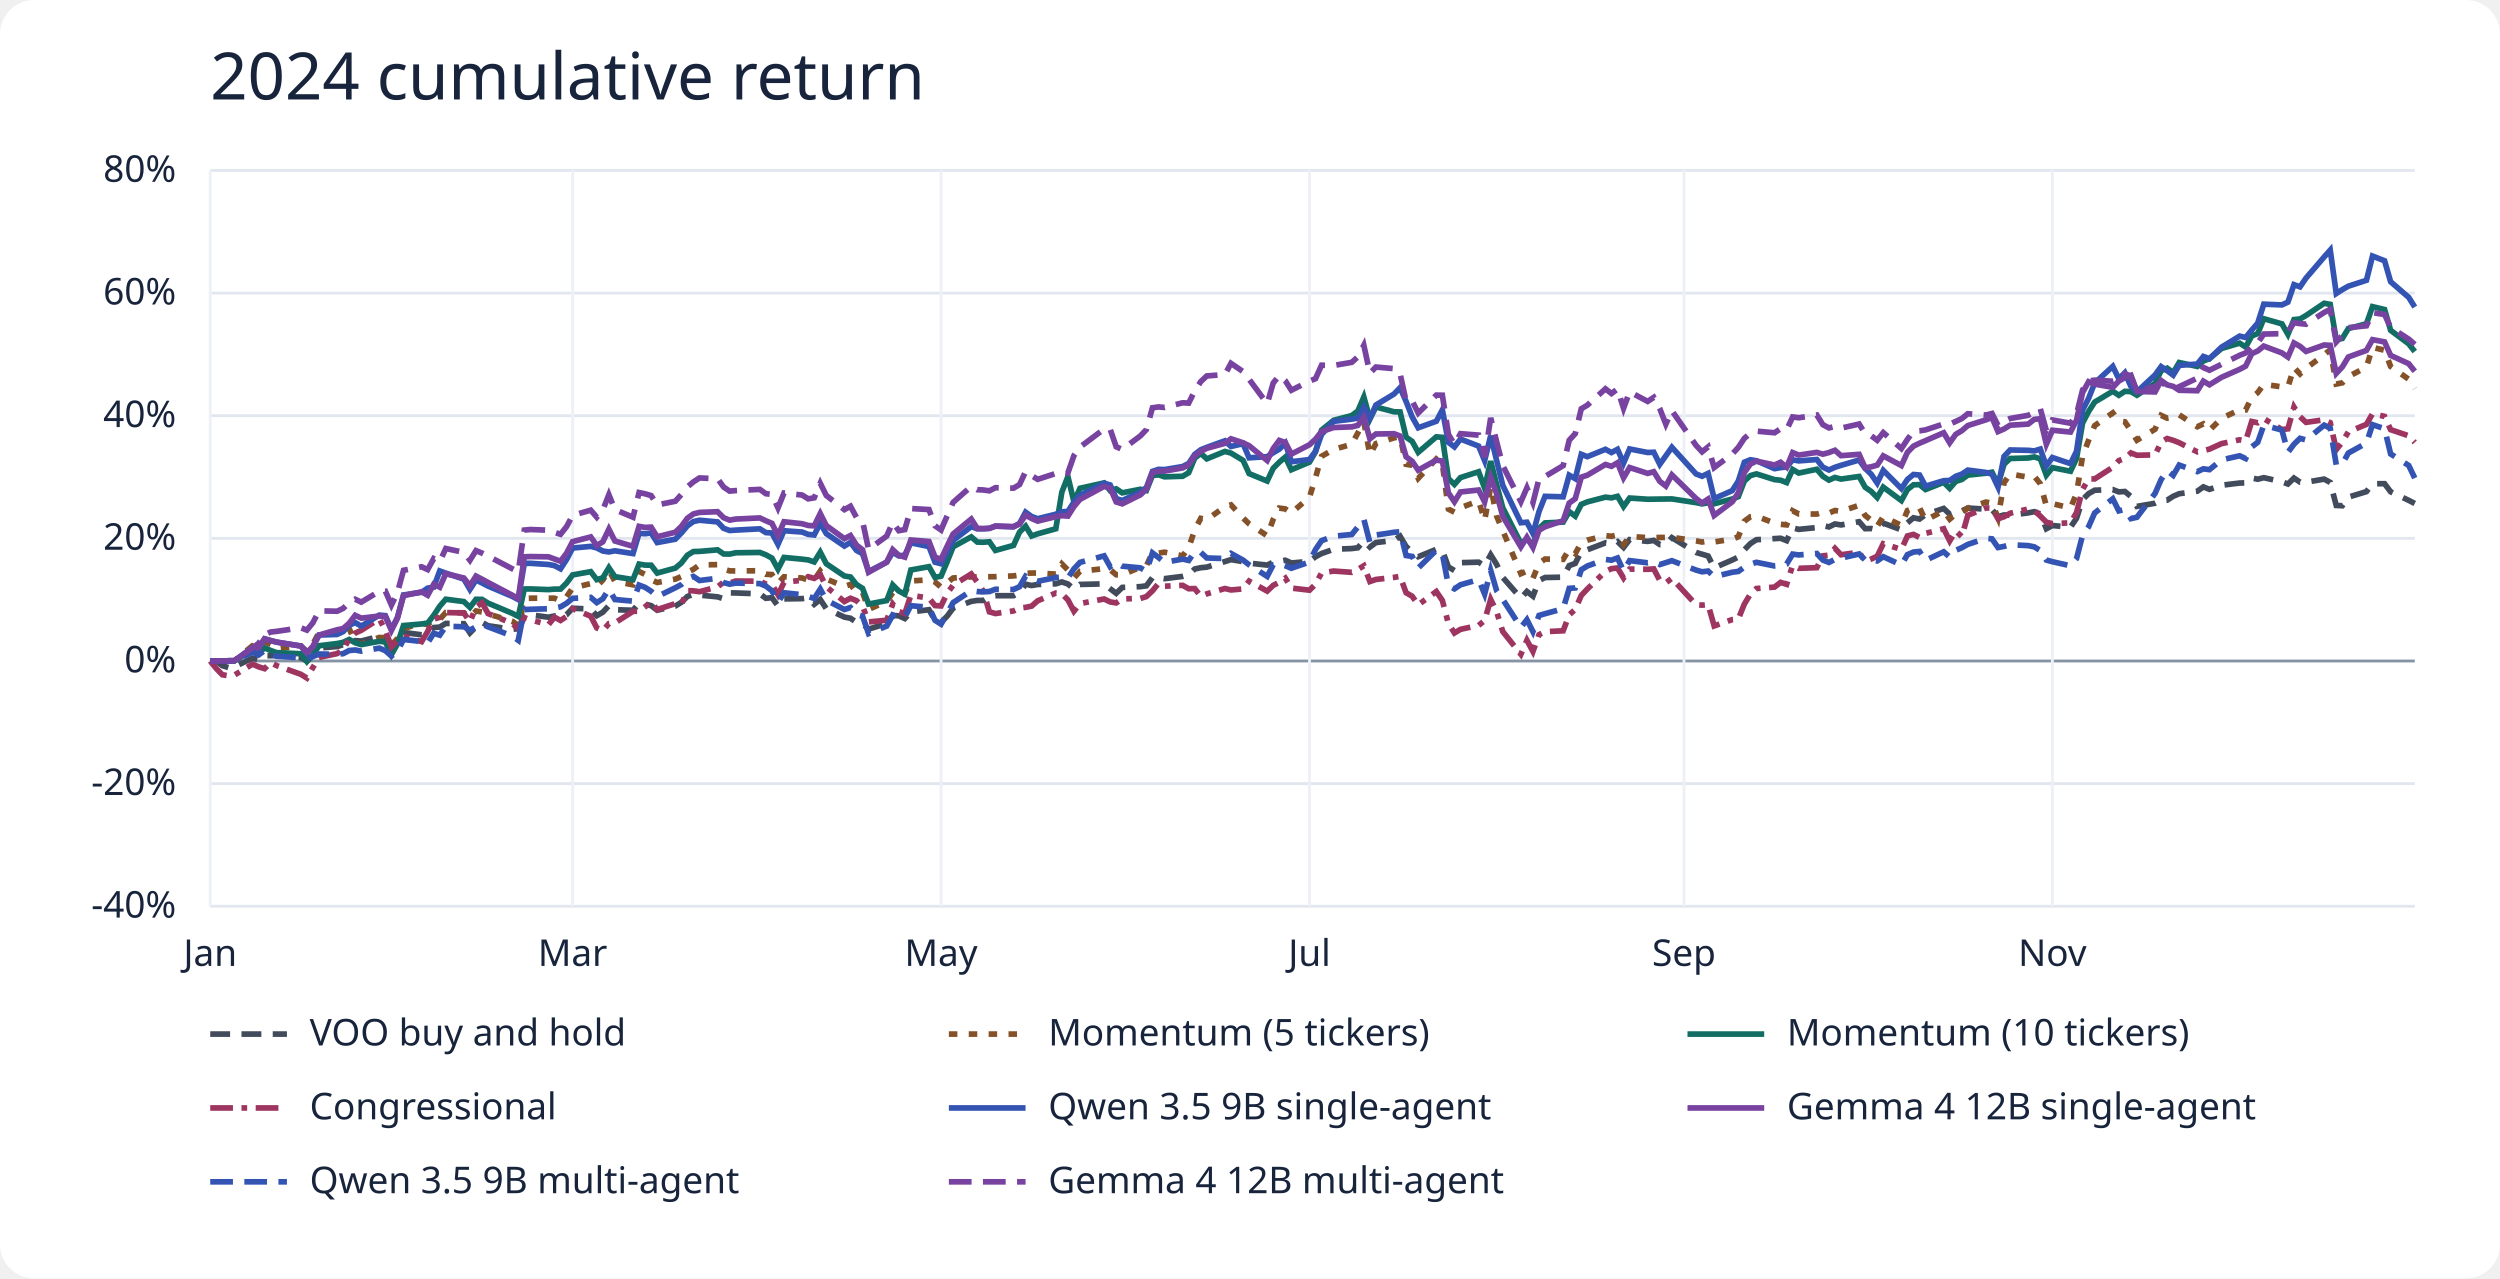
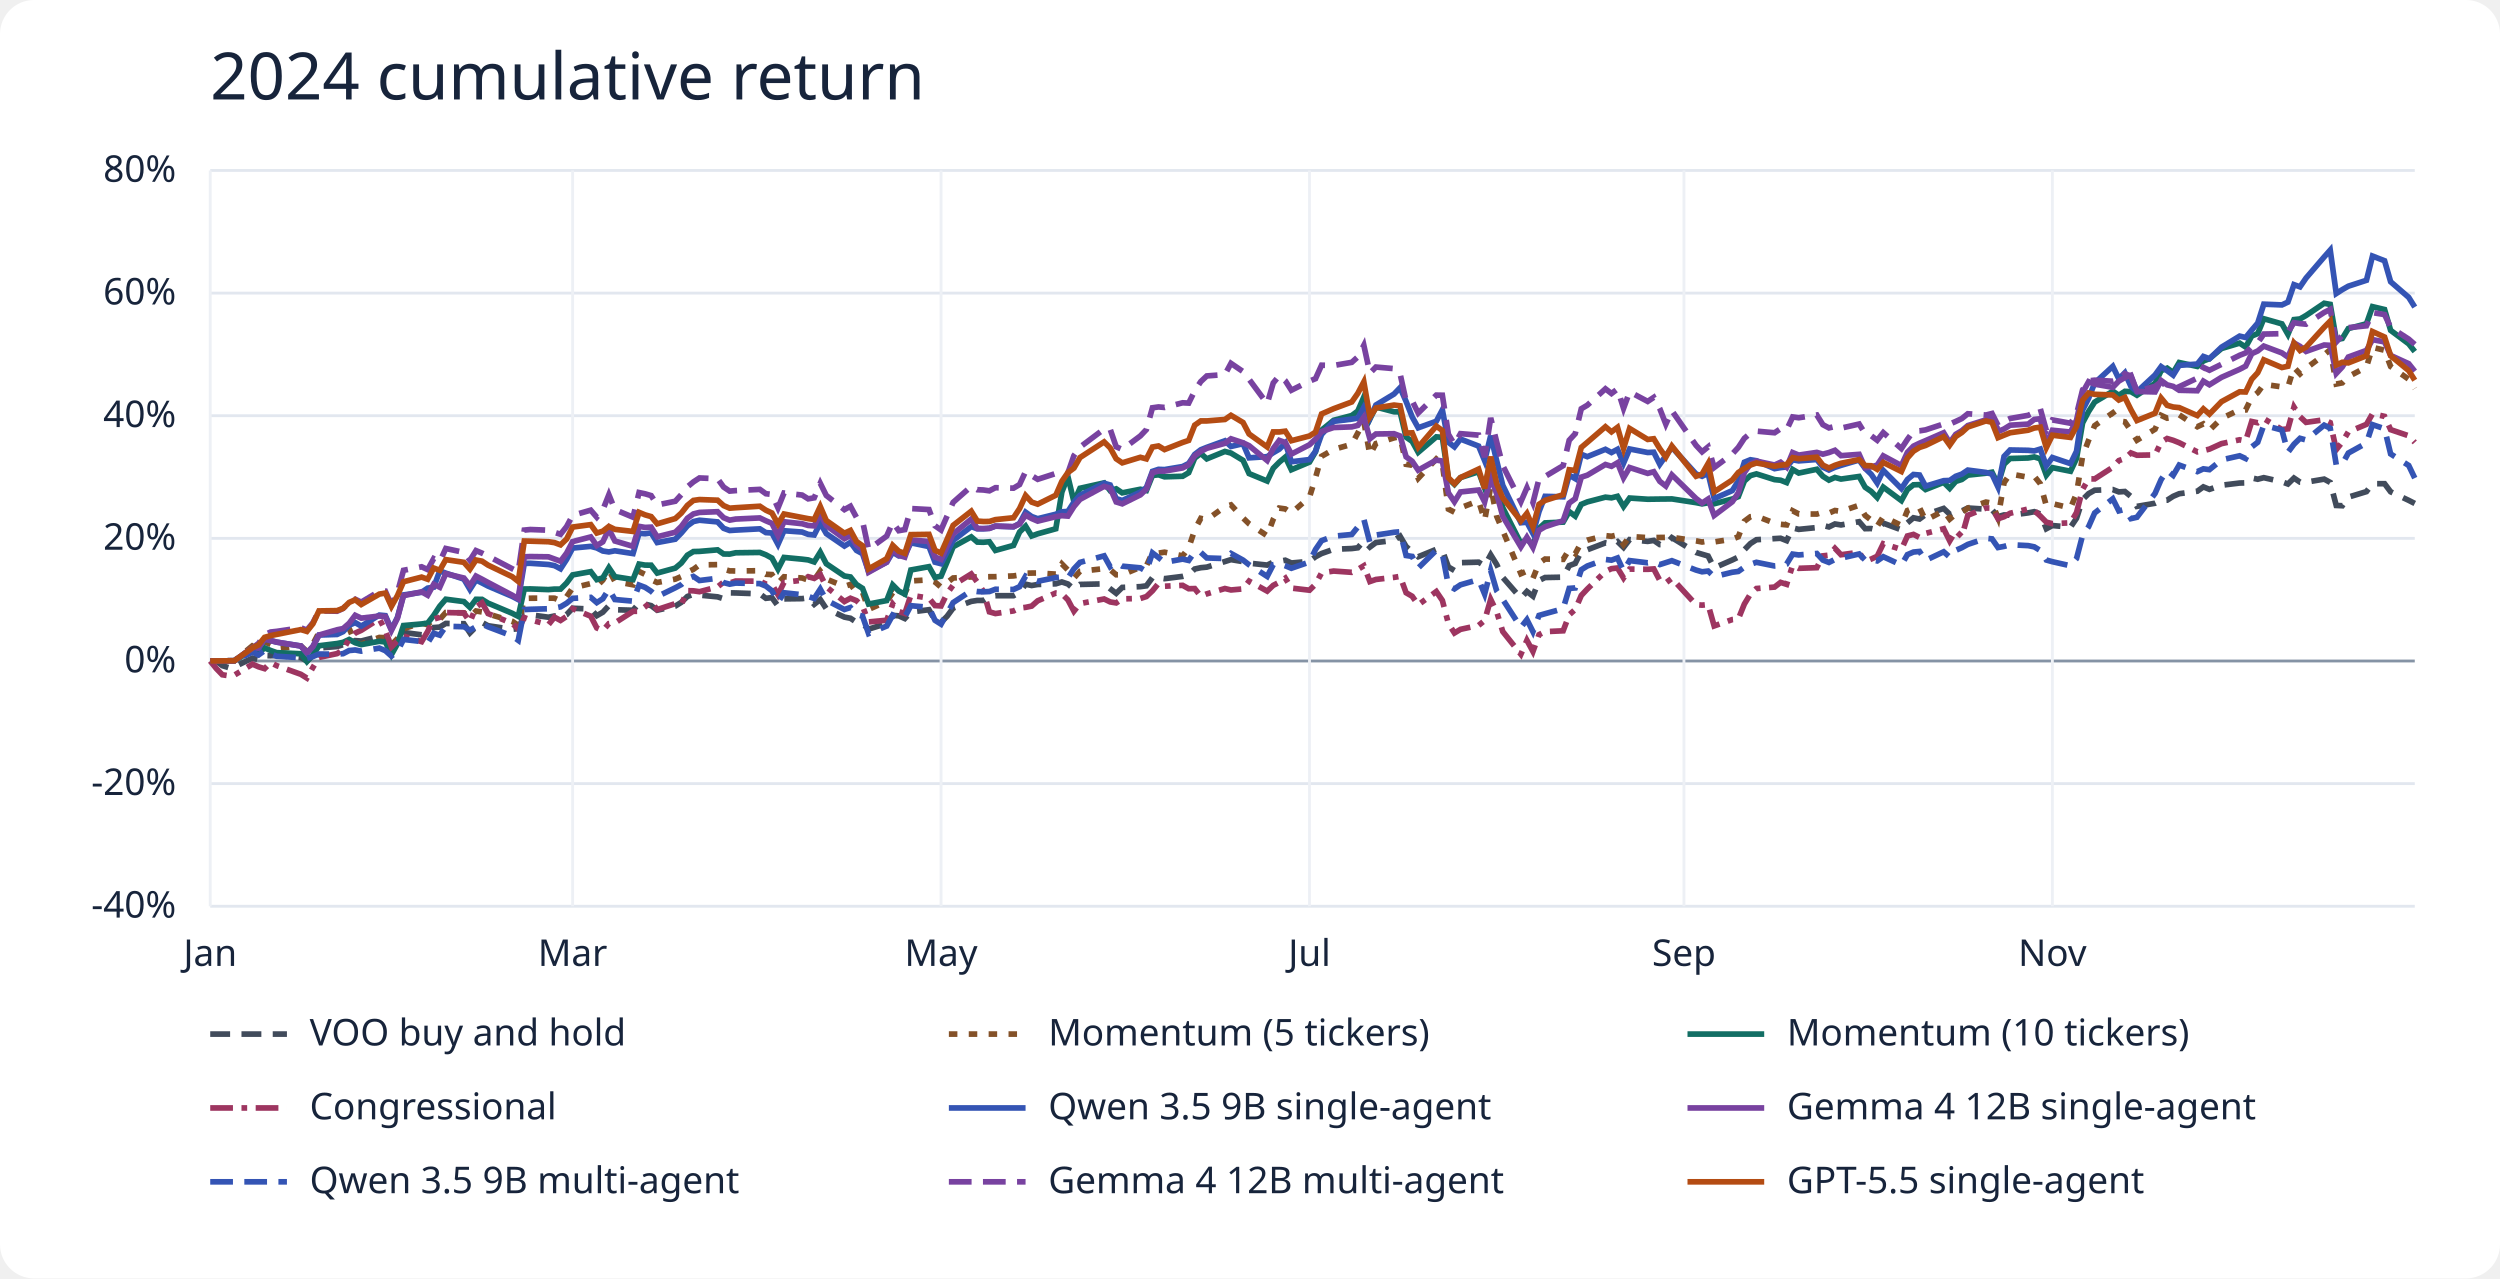
<svg xmlns="http://www.w3.org/2000/svg" aria-labelledby="title desc" viewBox="0 0 880 450" role="img">
  <rect width="880" height="450" rx="12" fill="white" />
  <g font-family="system-ui, sans-serif" fill="#17243b">
    <text x="74.00" y="35.00" font-size="23" text-anchor="start">2024 cumulative return</text>
    <path d="M74 319.00 H850" stroke="#e2e7ef" />
    <text x="62.00" y="323.00" font-size="13" text-anchor="end">-40%</text>
    <path d="M74 275.83 H850" stroke="#e2e7ef" />
    <text x="62.00" y="279.83" font-size="13" text-anchor="end">-20%</text>
    <path d="M74 232.67 H850" stroke="#8593a5" />
    <text x="62.00" y="236.67" font-size="13" text-anchor="end">0%</text>
    <path d="M74 189.50 H850" stroke="#e2e7ef" />
    <text x="62.00" y="193.50" font-size="13" text-anchor="end">20%</text>
    <path d="M74 146.33 H850" stroke="#e2e7ef" />
    <text x="62.00" y="150.33" font-size="13" text-anchor="end">40%</text>
    <path d="M74 103.17 H850" stroke="#e2e7ef" />
    <text x="62.00" y="107.17" font-size="13" text-anchor="end">60%</text>
    <path d="M74 60.00 H850" stroke="#e2e7ef" />
    <text x="62.00" y="64.00" font-size="13" text-anchor="end">80%</text>
    <path d="M74.00 60 V319" stroke="#edf0f5" />
    <text x="74.00" y="340.00" font-size="13" text-anchor="middle">Jan</text>
    <path d="M201.56 60 V319" stroke="#edf0f5" />
    <text x="201.56" y="340.00" font-size="13" text-anchor="middle">Mar</text>
    <path d="M331.25 60 V319" stroke="#edf0f5" />
    <text x="331.25" y="340.00" font-size="13" text-anchor="middle">May</text>
    <path d="M460.94 60 V319" stroke="#edf0f5" />
    <text x="460.94" y="340.00" font-size="13" text-anchor="middle">Jul</text>
    <path d="M592.75 60 V319" stroke="#edf0f5" />
    <text x="592.75" y="340.00" font-size="13" text-anchor="middle">Sep</text>
    <path d="M722.44 60 V319" stroke="#edf0f5" />
    <text x="722.44" y="340.00" font-size="13" text-anchor="middle">Nov</text>
    <polyline stroke="#414b5b" stroke-width="2" fill="none" stroke-dasharray="7 4" points="74.00,232.67 76.13,232.70 78.25,234.31 80.38,234.98 82.50,234.71 88.88,231.65 91.01,232.18 93.13,230.75 95.26,230.82 97.39,230.73 105.89,231.47 108.02,232.67 110.14,230.76 112.27,228.09 118.65,227.59 120.77,226.93 122.90,226.75 125.02,225.50 127.15,225.63 133.53,224.01 135.65,224.17 137.78,227.83 139.91,224.92 142.03,222.63 148.41,223.45 150.54,222.75 152.66,220.90 154.79,220.74 156.92,219.45 163.29,219.55 165.42,222.78 167.55,220.63 169.67,219.09 171.80,220.26 180.30,221.52 182.43,221.29 184.55,216.51 186.68,216.41 193.06,217.26 195.18,216.83 197.31,217.19 199.44,216.34 201.56,214.10 207.94,214.38 210.07,216.72 212.19,215.50 214.32,213.19 216.44,214.62 222.82,214.81 224.95,212.31 227.07,212.67 229.20,213.18 231.33,214.80 237.70,213.34 239.83,212.02 241.96,209.96 244.08,209.17 246.21,209.48 252.59,210.09 254.71,210.76 256.84,208.69 258.96,208.72 267.47,209.03 269.59,210.60 271.72,210.38 273.85,213.31 275.97,210.81 282.35,210.72 284.48,210.43 286.60,212.72 288.73,211.03 290.85,214.25 297.23,217.22 299.36,217.63 301.48,219.02 303.61,219.54 305.74,221.45 312.12,219.48 314.24,216.61 316.37,216.77 318.49,217.73 320.62,215.43 327.00,214.62 329.12,218.30 331.25,219.05 333.38,216.91 335.50,214.05 341.88,211.69 344.01,211.35 346.13,211.34 348.26,209.99 350.38,209.69 356.76,209.68 358.89,208.55 361.01,205.64 363.14,206.10 365.27,205.74 371.64,205.50 373.77,204.85 375.90,205.56 378.02,207.36 380.15,205.72 388.65,205.52 390.78,207.23 392.90,208.85 395.03,206.77 401.41,206.50 403.53,206.21 405.66,203.32 407.79,203.38 409.91,203.69 416.29,202.89 418.42,202.34 420.54,200.29 422.67,199.83 424.79,199.63 431.17,197.66 433.30,196.99 437.55,197.69 439.68,198.23 446.05,198.91 448.18,197.87 450.31,197.59 452.43,197.20 454.56,198.17 460.94,197.59 463.06,195.98 465.19,194.84 469.44,193.34 475.82,193.09 477.95,192.82 480.07,190.37 482.20,192.57 484.32,190.99 490.70,190.22 492.83,188.76 494.95,192.37 497.08,194.28 499.21,195.97 505.58,193.36 507.71,193.78 509.84,199.57 511.96,200.82 514.09,198.06 520.47,197.88 522.59,199.18 524.72,195.28 526.84,198.71 528.97,203.24 535.35,210.56 537.47,208.20 539.60,209.85 541.73,204.33 543.85,203.29 550.23,203.16 552.36,199.11 554.48,198.32 556.61,194.06 558.73,193.52 565.11,191.09 567.24,191.51 569.36,190.62 571.49,192.69 573.62,189.94 579.99,190.57 582.12,190.23 584.25,191.69 586.37,191.65 588.50,189.25 597.00,194.46 599.13,195.09 601.25,195.71 603.38,199.89 609.76,197.11 611.88,196.08 614.01,193.52 616.14,191.34 618.26,189.98 624.64,189.59 626.77,189.47 628.89,190.31 631.02,185.83 633.15,186.34 639.52,185.70 641.65,184.95 643.78,185.48 645.90,184.44 648.03,184.78 654.41,183.64 656.53,186.09 658.66,186.05 660.78,186.54 662.91,184.15 669.29,186.51 671.41,184.05 673.54,182.26 675.67,182.70 677.79,181.13 684.17,178.97 686.30,181.00 688.42,179.89 690.55,179.85 692.67,178.82 699.05,179.23 701.18,179.42 703.30,181.85 705.43,181.25 707.56,181.36 713.93,180.53 716.06,180.11 718.19,180.91 720.31,186.12 722.44,184.99 728.82,185.56 730.94,182.43 733.07,175.86 735.19,173.76 737.32,172.56 743.70,172.33 745.82,173.15 747.95,173.01 750.08,174.75 752.20,178.25 758.58,177.14 760.71,176.16 762.83,176.06 764.96,174.70 767.08,173.79 773.46,172.91 775.59,171.38 777.72,172.25 781.97,170.81 788.35,170.03 790.47,169.97 792.60,168.23 794.72,168.69 796.85,168.14 803.23,169.59 805.35,170.37 807.48,168.28 809.61,169.71 811.73,169.73 818.11,168.65 820.24,169.81 822.36,177.92 824.49,178.02 826.61,174.99 832.99,173.05 835.12,170.25 839.37,170.26 841.50,173.11 847.87,176.13 850.00,177.22" />
    <path stroke="#414b5b" stroke-width="2" fill="none" stroke-dasharray="7 4" d="M74 364 h27" />
    <text x="109.00" y="368.00" font-size="13" text-anchor="start">VOO buy and hold</text>
    <polyline stroke="#845128" stroke-width="2" fill="none" stroke-dasharray="3 4" points="74.00,232.67 76.13,232.65 78.25,232.63 80.38,232.60 82.50,232.58 88.88,227.30 91.01,227.65 93.13,225.95 95.26,226.83 97.39,228.33 105.89,227.39 108.02,229.26 110.14,226.73 112.27,222.66 118.65,222.93 120.77,222.37 122.90,221.23 125.02,226.10 127.15,226.71 133.53,224.38 135.65,224.48 137.78,226.98 139.91,224.79 142.03,221.30 148.41,219.26 150.54,219.94 152.66,217.83 154.79,218.01 156.92,215.61 163.29,215.71 165.42,217.16 167.55,215.07 169.67,215.41 171.80,216.09 180.30,218.69 182.43,220.10 184.55,210.64 186.68,210.57 193.06,210.55 195.18,210.57 197.31,211.51 199.44,210.05 201.56,206.96 207.94,205.42 210.07,206.34 212.19,204.20 214.32,200.70 216.44,204.65 222.82,205.85 224.95,201.17 227.07,202.19 229.20,204.06 231.33,205.03 237.70,203.86 239.83,202.94 241.96,201.39 244.08,200.40 246.21,198.84 252.59,198.75 254.71,200.34 256.84,200.95 258.96,200.98 267.47,200.90 269.59,202.14 271.72,202.25 273.85,205.27 275.97,203.02 282.35,203.45 284.48,204.19 286.60,204.15 288.73,201.02 290.85,203.82 297.23,206.42 299.36,205.71 301.48,208.45 303.61,208.47 305.74,214.51 312.12,211.70 314.24,208.64 316.37,210.16 318.49,208.80 320.62,204.49 327.00,204.10 329.12,204.84 331.25,206.70 333.38,205.13 335.50,203.45 341.88,203.08 344.01,203.06 346.13,203.04 348.26,203.01 350.38,202.99 356.76,202.72 358.89,202.40 361.01,201.77 363.14,201.72 365.27,201.70 371.64,202.09 373.77,198.49 375.90,200.66 378.02,203.46 380.15,201.11 388.65,200.15 390.78,200.51 392.90,202.32 395.03,202.33 401.41,199.67 403.53,199.18 405.66,194.50 407.79,194.70 409.91,194.37 416.29,195.65 418.42,192.84 420.54,186.50 422.67,182.47 424.79,182.94 431.17,178.35 433.30,177.72 437.55,182.33 439.68,184.39 446.05,188.59 448.18,182.78 450.31,178.85 452.43,179.14 454.56,180.57 460.94,174.98 463.06,168.15 465.19,160.62 469.44,158.19 475.82,156.39 477.95,152.40 480.07,148.31 482.20,160.12 484.32,156.14 490.70,154.13 492.83,153.70 494.95,163.44 497.08,163.76 499.21,168.38 505.58,161.56 507.71,163.24 509.84,179.21 511.96,180.29 514.09,178.74 520.47,176.29 522.59,183.22 524.72,171.34 526.84,181.75 528.97,186.78 535.35,201.95 537.47,201.03 539.60,203.57 541.73,198.28 543.85,196.79 550.23,196.89 552.36,193.39 554.48,194.90 556.61,190.96 558.73,190.13 565.11,188.54 567.24,188.77 569.36,188.27 571.49,191.68 573.62,188.84 579.99,189.24 582.12,189.21 584.25,189.19 586.37,189.16 588.50,189.14 597.00,190.38 599.13,190.79 601.25,190.43 603.38,190.76 609.76,189.78 611.88,188.94 614.01,183.48 616.14,181.89 618.26,181.68 624.64,184.16 626.77,184.55 628.89,184.76 631.02,179.80 633.15,180.90 639.52,180.95 641.65,180.32 643.78,180.60 645.90,179.70 648.03,180.00 654.41,177.86 656.53,181.44 658.66,183.09 660.78,185.22 662.91,181.87 669.29,184.94 671.41,179.71 673.54,178.87 675.67,178.71 677.79,183.14 684.17,179.78 686.30,182.74 688.42,180.95 690.55,180.46 692.67,178.86 699.05,176.73 701.18,177.11 703.30,182.23 705.43,169.89 707.56,166.81 713.93,168.00 716.06,167.64 718.19,170.28 720.31,178.06 722.44,177.28 728.82,178.82 730.94,173.71 733.07,160.59 735.19,154.96 737.32,149.83 743.70,145.33 745.82,148.16 747.95,148.48 750.08,151.60 752.20,154.96 758.58,151.08 760.71,146.21 762.83,147.20 764.96,146.89 767.08,146.00 773.46,150.21 775.59,149.21 777.72,151.46 781.97,147.27 788.35,144.23 790.47,144.28 792.60,139.89 794.72,138.20 796.85,135.27 803.23,136.19 805.35,136.24 807.48,129.34 809.61,131.62 811.73,129.64 818.11,124.86 820.24,123.11 822.36,135.18 824.49,134.76 826.61,132.58 832.99,129.21 835.12,122.26 839.37,123.30 841.50,129.00 847.87,133.51 850.00,136.78" />
    <path stroke="#845128" stroke-width="2" fill="none" stroke-dasharray="3 4" d="M334 364 h27" />
    <text x="369.00" y="368.00" font-size="13" text-anchor="start">Momentum (5 tickers)</text>
    <polyline stroke="#126e64" stroke-width="2" fill="none" points="74.00,232.67 76.13,232.65 78.25,232.63 80.38,232.60 82.50,232.58 88.88,228.86 91.01,229.91 93.13,228.05 95.26,228.97 97.39,229.73 105.89,230.12 108.02,232.87 110.14,230.52 112.27,227.31 118.65,226.52 120.77,226.10 122.90,225.10 125.02,226.24 127.15,226.91 133.53,225.74 135.65,225.97 137.78,230.44 139.91,226.62 142.03,220.19 148.41,219.63 150.54,219.33 152.66,216.62 154.79,213.39 156.92,210.93 163.29,211.76 165.42,213.80 167.55,210.96 169.67,210.98 171.80,212.30 180.30,215.88 182.43,216.98 184.55,207.33 186.68,207.30 193.06,207.54 195.18,207.36 197.31,207.36 199.44,205.22 201.56,202.37 207.94,201.22 210.07,204.03 212.19,203.40 214.32,199.84 216.44,202.99 222.82,204.00 224.95,198.56 227.07,198.92 229.20,198.94 231.33,201.72 237.70,199.97 239.83,198.18 241.96,195.42 244.08,194.15 246.21,194.09 252.59,193.55 254.71,195.00 256.84,195.04 258.96,194.58 267.47,194.46 269.59,195.29 271.72,196.45 273.85,200.33 275.97,196.22 282.35,196.83 284.48,197.09 286.60,197.80 288.73,194.37 290.85,198.43 297.23,202.75 299.36,203.09 301.48,205.74 303.61,207.10 305.74,212.62 312.12,211.40 314.24,205.90 316.37,208.04 318.49,209.14 320.62,200.63 327.00,199.47 329.12,203.24 331.25,202.81 333.38,197.77 335.50,192.47 341.88,188.98 344.01,190.81 346.13,190.88 348.26,190.70 350.38,193.75 356.76,191.98 358.89,187.28 361.01,185.20 363.14,188.67 365.27,187.90 371.64,186.13 373.77,173.23 375.90,167.74 378.02,176.61 380.15,171.88 388.65,169.98 390.78,172.71 392.90,172.07 395.03,173.48 401.41,172.22 403.53,172.66 405.66,167.37 407.79,167.13 409.91,167.84 416.29,167.65 418.42,166.39 420.54,161.25 422.67,159.60 424.79,161.52 431.17,158.91 433.30,159.48 437.55,162.04 439.68,166.70 446.05,169.33 448.18,164.83 450.31,162.68 452.43,160.89 454.56,165.35 460.94,162.67 463.06,159.03 465.19,151.41 469.44,147.94 475.82,146.27 477.95,144.68 480.07,139.75 482.20,147.48 484.32,143.27 490.70,144.95 492.83,145.00 494.95,153.89 497.08,155.36 499.21,159.22 505.58,153.77 507.71,153.95 509.84,168.49 511.96,170.51 514.09,168.11 520.47,166.06 522.59,171.81 524.72,162.33 526.84,170.70 528.97,178.72 535.35,191.25 537.47,189.74 539.60,191.84 541.73,186.00 543.85,184.06 550.23,183.78 552.36,180.09 554.48,181.68 556.61,177.54 558.73,176.67 565.11,175.00 567.24,175.24 569.36,174.70 571.49,178.30 573.62,175.31 579.99,175.73 582.12,175.70 584.25,175.67 586.37,175.65 588.50,175.62 597.00,176.93 599.13,177.36 601.25,176.98 603.38,177.33 609.76,175.65 611.88,174.83 614.01,169.34 616.14,167.41 618.26,166.81 624.64,168.83 626.77,169.04 628.89,169.87 631.02,165.26 633.15,166.52 639.52,165.19 641.65,167.65 643.78,169.00 645.90,168.06 648.03,168.63 654.41,167.72 656.53,171.51 658.66,172.98 660.78,175.14 662.91,171.47 669.29,176.21 671.41,172.33 673.54,170.66 675.67,170.58 677.79,172.32 684.17,169.79 686.30,171.91 688.42,169.46 690.55,168.78 692.67,167.25 699.05,166.57 701.18,166.22 703.30,170.50 705.43,163.39 707.56,161.39 713.93,161.21 716.06,160.84 718.19,161.50 720.31,167.27 722.44,164.61 728.82,165.88 730.94,161.38 733.07,148.88 735.19,144.84 737.32,141.53 743.70,137.72 745.82,139.14 747.95,137.75 750.08,137.86 752.20,139.12 758.58,134.95 760.71,130.48 762.83,129.59 764.96,131.14 767.08,127.61 773.46,128.99 775.59,127.06 777.72,126.26 781.97,122.68 788.35,120.78 790.47,122.16 792.60,118.28 794.72,117.43 796.85,112.19 803.23,114.00 805.35,117.70 807.48,112.50 809.61,112.27 811.73,111.05 818.11,106.75 820.24,107.15 822.36,119.54 824.49,119.14 826.61,115.65 832.99,113.97 835.12,107.94 839.37,108.95 841.50,116.28 847.87,121.04 850.00,123.75" />
    <path stroke="#126e64" stroke-width="2" fill="none" d="M594 364 h27" />
    <text x="629.00" y="368.00" font-size="13" text-anchor="start">Momentum (10 tickers)</text>
    <polyline stroke="#9d3560" stroke-width="2" fill="none" stroke-dasharray="8 3 2 3" points="74.00,232.67 76.13,235.32 78.25,237.52 80.38,237.84 82.50,237.65 88.88,233.78 91.01,234.72 93.13,235.37 95.26,233.20 97.39,234.31 105.89,237.35 108.02,238.68 110.14,234.96 112.27,231.42 118.65,230.07 120.77,228.77 122.90,224.88 125.02,222.85 127.15,221.88 133.53,217.83 135.65,221.92 137.78,227.73 139.91,225.64 142.03,223.91 148.41,225.86 150.54,222.28 152.66,217.93 154.79,217.31 156.92,215.62 163.29,215.76 165.42,218.91 167.55,213.73 169.67,212.15 171.80,215.98 180.30,219.42 182.43,221.44 184.55,217.40 186.68,218.18 193.06,219.88 195.18,217.24 197.31,218.40 199.44,216.99 201.56,214.25 207.94,216.91 210.07,221.03 212.19,221.98 214.32,219.52 216.44,219.28 222.82,215.19 224.95,215.17 227.07,213.60 229.20,211.82 231.33,214.57 237.70,212.48 239.83,212.76 241.96,207.92 244.08,207.97 246.21,208.28 252.59,206.59 254.71,204.89 256.84,205.23 258.96,204.52 267.47,204.58 269.59,205.57 271.72,205.70 273.85,209.35 275.97,205.00 282.35,204.23 284.48,203.00 286.60,203.59 288.73,202.25 290.85,206.53 297.23,211.74 299.36,210.59 301.48,211.43 303.61,213.39 305.74,218.92 312.12,218.32 314.24,212.64 316.37,215.28 318.49,215.93 320.62,209.52 327.00,210.54 329.12,213.16 331.25,213.29 333.38,208.88 335.50,205.99 341.88,202.03 344.01,204.92 346.13,208.11 348.26,215.37 350.38,215.97 356.76,215.04 358.89,214.04 361.01,213.79 363.14,213.35 365.27,211.48 371.64,208.75 373.77,209.00 375.90,211.15 378.02,215.14 380.15,212.46 388.65,210.84 390.78,211.88 392.90,212.23 395.03,210.79 401.41,210.67 403.53,209.99 405.66,207.98 407.79,205.36 409.91,206.35 416.29,206.04 418.42,207.23 420.54,207.18 422.67,209.88 424.79,209.04 431.17,207.16 433.30,207.67 437.55,207.29 439.68,204.55 446.05,208.07 448.18,206.04 450.31,204.95 452.43,203.51 454.56,207.00 460.94,207.75 463.06,205.65 465.19,201.66 469.44,201.01 475.82,201.46 477.95,200.44 480.07,199.15 482.20,204.70 484.32,203.97 490.70,203.24 492.83,202.87 494.95,208.65 497.08,209.88 499.21,212.91 505.58,208.22 507.71,211.36 509.84,219.50 511.96,222.81 514.09,221.53 520.47,220.14 522.59,218.42 524.72,210.98 526.84,215.37 528.97,222.30 535.35,230.30 537.47,225.39 539.60,229.32 541.73,223.41 543.85,222.34 550.23,222.04 552.36,216.42 554.48,214.52 556.61,209.60 558.73,207.34 565.11,201.15 567.24,200.17 569.36,199.93 571.49,203.45 573.62,200.32 579.99,200.40 582.12,200.26 584.25,204.32 586.37,205.17 588.50,203.57 597.00,212.85 599.13,213.01 601.25,212.80 603.38,220.33 609.76,218.09 611.88,217.90 614.01,212.63 616.14,209.11 618.26,207.16 624.64,206.65 626.77,205.00 628.89,205.69 631.02,198.98 633.15,200.05 639.52,199.82 641.65,195.66 643.78,195.42 645.90,193.01 648.03,195.27 654.41,194.40 656.53,197.66 658.66,196.79 660.78,195.80 662.91,191.39 669.29,193.40 671.41,188.66 673.54,188.11 675.67,189.18 677.79,187.75 684.17,186.12 686.30,190.40 688.42,186.87 690.55,188.88 692.67,181.38 699.05,178.81 701.18,178.85 703.30,182.60 705.43,181.89 707.56,180.67 713.93,179.16 716.06,179.71 718.19,181.66 720.31,183.80 722.44,184.33 728.82,184.03 730.94,180.42 733.07,172.27 735.19,168.54 737.32,168.58 743.70,164.47 745.82,162.13 747.95,161.37 750.08,159.43 752.20,160.25 758.58,160.12 760.71,155.65 762.83,154.36 764.96,154.99 767.08,155.84 773.46,159.05 775.59,158.63 777.72,158.09 781.97,156.16 788.35,154.81 790.47,155.21 792.60,148.37 794.72,148.81 796.85,147.35 803.23,151.19 805.35,150.95 807.48,143.27 809.61,146.69 811.73,148.67 818.11,147.75 820.24,148.77 822.36,158.28 824.49,155.60 826.61,152.02 832.99,149.37 835.12,145.62 839.37,146.57 841.50,151.24 847.87,153.40 850.00,155.73" />
    <path stroke="#9d3560" stroke-width="2" fill="none" stroke-dasharray="8 3 2 3" d="M74 390 h27" />
    <text x="109.00" y="394.00" font-size="13" text-anchor="start">Congressional</text>
    <polyline stroke="#3454b4" stroke-width="2" fill="none" points="74.00,232.67 76.13,232.65 78.25,232.63 80.38,232.60 82.50,232.58 88.88,228.02 91.01,228.12 93.13,224.87 95.26,225.48 97.39,226.03 105.89,227.39 108.02,229.83 110.14,227.59 112.27,223.54 118.65,223.33 120.77,222.34 122.90,220.10 125.02,219.16 127.15,220.38 133.53,216.51 135.65,216.71 137.78,221.55 139.91,217.28 142.03,209.41 148.41,208.49 150.54,207.02 152.66,206.68 154.79,200.97 156.92,201.75 163.29,203.85 165.42,207.47 167.55,204.16 169.67,205.20 171.80,206.31 180.30,209.93 182.43,211.06 184.55,198.31 186.68,198.28 193.06,198.70 195.18,199.10 197.31,200.22 199.44,196.93 201.56,192.92 207.94,192.32 210.07,192.88 212.19,193.96 214.32,194.28 216.44,193.88 222.82,194.86 224.95,187.73 227.07,187.88 229.20,187.58 231.33,190.98 237.70,189.80 239.83,187.61 241.96,185.10 244.08,183.58 246.21,183.12 252.59,183.71 254.71,185.96 256.84,186.74 258.96,186.60 267.47,186.15 269.59,187.48 271.72,187.61 273.85,191.61 275.97,186.82 282.35,187.28 284.48,188.10 286.60,188.32 288.73,184.13 290.85,187.83 297.23,192.21 299.36,190.91 301.48,193.74 303.61,194.90 305.74,201.16 312.12,197.89 314.24,194.39 316.37,195.68 318.49,195.38 320.62,191.07 327.00,192.39 329.12,197.88 331.25,198.43 333.38,194.30 335.50,190.23 341.88,185.36 344.01,186.14 346.13,186.15 348.26,185.95 350.38,185.21 356.76,185.45 358.89,184.23 361.01,180.29 363.14,181.82 365.27,182.58 371.64,181.01 373.77,180.14 375.90,180.03 378.02,176.76 380.15,174.35 388.65,170.10 390.78,170.71 392.90,175.51 395.03,176.18 401.41,173.22 403.53,171.62 405.66,165.92 407.79,165.21 409.91,165.29 416.29,164.22 418.42,163.14 420.54,159.95 422.67,158.32 424.79,157.47 431.17,155.15 433.30,157.16 437.55,156.18 439.68,161.16 446.05,160.74 448.18,159.36 450.31,158.11 452.43,155.98 454.56,162.53 460.94,161.77 463.06,158.84 465.19,152.92 469.44,148.32 475.82,147.53 477.95,147.18 480.07,143.38 482.20,147.27 484.32,142.56 490.70,138.70 492.83,136.47 494.95,141.33 497.08,146.75 499.21,150.58 505.58,148.28 507.71,144.27 509.84,155.70 511.96,157.31 514.09,154.56 520.47,157.02 522.59,162.15 524.72,153.37 526.84,162.21 528.97,170.83 535.35,184.00 537.47,183.82 539.60,187.81 541.73,180.08 543.85,174.71 550.23,174.88 552.36,167.26 554.48,168.49 556.61,159.92 558.73,160.75 565.11,158.16 567.24,159.29 569.36,158.16 571.49,163.02 573.62,158.04 579.99,159.28 582.12,159.18 584.25,163.44 586.37,160.44 588.50,157.44 597.00,166.82 599.13,167.65 601.25,166.63 603.38,175.50 609.76,172.69 611.88,169.33 614.01,162.70 616.14,161.83 618.26,162.18 624.64,164.97 626.77,164.60 628.89,164.36 631.02,161.86 633.15,162.23 639.52,161.75 641.65,164.45 643.78,165.44 645.90,164.49 648.03,163.80 654.41,161.93 656.53,164.88 658.66,166.93 660.78,170.04 662.91,165.57 669.29,171.99 671.41,168.77 673.54,167.02 675.67,167.20 677.79,171.13 684.17,169.20 686.30,169.12 688.42,167.65 690.55,166.89 692.67,165.47 699.05,166.30 701.18,166.91 703.30,171.44 705.43,160.65 707.56,158.39 713.93,158.51 716.06,158.72 718.19,158.07 720.31,163.98 722.44,161.05 728.82,163.20 730.94,158.83 733.07,144.35 735.19,140.22 737.32,134.83 743.70,128.96 745.82,133.35 747.95,131.21 750.08,136.01 752.20,137.92 758.58,131.98 760.71,129.05 762.83,130.47 764.96,132.06 767.08,128.61 773.46,128.14 775.59,125.48 777.72,126.27 781.97,122.20 788.35,118.31 790.47,118.80 792.60,116.20 794.72,113.73 796.85,107.07 803.23,107.33 805.35,106.34 807.48,100.20 809.61,100.97 811.73,97.87 818.11,90.44 820.24,88.03 822.36,103.32 824.49,101.95 826.61,100.74 832.99,98.66 835.12,90.14 839.37,91.79 841.50,99.17 847.87,104.68 850.00,108.09" />
    <path stroke="#3454b4" stroke-width="2" fill="none" d="M334 390 h27" />
    <text x="369.00" y="394.00" font-size="13" text-anchor="start">Qwen 3.5 9B single-agent</text>
    <polyline stroke="#7842a0" stroke-width="2" fill="none" points="74.00,232.67 76.13,232.65 78.25,232.63 80.38,232.60 82.50,232.58 88.88,228.02 91.01,228.12 93.13,224.87 95.26,225.48 97.39,226.03 105.89,227.39 108.02,229.83 110.14,227.59 112.27,223.54 118.65,221.68 120.77,221.25 122.90,219.39 125.02,216.59 127.15,217.58 133.53,216.84 135.65,217.04 137.78,221.88 139.91,217.60 142.03,209.68 148.41,208.32 150.54,209.53 152.66,205.67 154.79,206.71 156.92,201.95 163.29,203.46 165.42,206.16 167.55,202.78 169.67,203.88 171.80,205.03 180.30,209.50 182.43,210.73 184.55,195.99 186.68,195.91 193.06,196.00 195.18,196.77 197.31,197.55 199.44,194.71 201.56,190.65 207.94,189.00 210.07,192.03 212.19,190.73 214.32,186.26 216.44,190.43 222.82,192.31 224.95,185.28 227.07,185.65 229.20,185.55 231.33,188.94 237.70,187.35 239.83,185.29 241.96,182.42 244.08,180.90 246.21,180.37 252.59,180.12 254.71,182.23 256.84,183.09 258.96,182.71 267.47,182.31 269.59,183.32 271.72,184.22 273.85,188.50 275.97,183.65 282.35,184.35 284.48,184.96 286.60,185.11 288.73,180.76 290.85,184.99 297.23,189.61 299.36,188.51 301.48,191.87 303.61,193.50 305.74,201.43 312.12,197.86 314.24,193.48 316.37,195.46 318.49,196.11 320.62,190.08 327.00,190.60 329.12,196.07 331.25,196.89 333.38,192.29 335.50,187.95 341.88,182.71 344.01,185.99 346.13,186.04 348.26,186.01 350.38,185.18 356.76,185.37 358.89,184.46 361.01,181.33 363.14,182.53 365.27,183.44 371.64,181.87 373.77,181.51 375.90,181.67 378.02,178.32 380.15,175.79 388.65,171.21 390.78,171.81 392.90,176.69 395.03,177.35 401.41,174.19 403.53,172.18 405.66,166.40 407.79,165.81 409.91,165.84 416.29,164.71 418.42,163.61 420.54,160.46 422.67,158.90 424.79,157.81 431.17,156.05 433.30,154.45 437.55,155.86 439.68,156.88 446.05,162.11 448.18,157.87 450.31,155.02 452.43,155.77 454.56,159.84 460.94,156.55 463.06,154.58 465.19,151.90 469.44,150.49 475.82,150.26 477.95,149.74 480.07,146.84 482.20,154.46 484.32,152.76 490.70,152.67 492.83,153.47 494.95,160.80 497.08,162.36 499.21,165.50 505.58,161.95 507.71,162.29 509.84,173.51 511.96,176.62 514.09,173.17 520.47,172.49 522.59,176.67 524.72,168.01 526.84,173.84 528.97,181.74 535.35,192.51 537.47,189.12 539.60,192.70 541.73,186.66 543.85,185.42 550.23,183.30 552.36,177.08 554.48,175.55 556.61,167.96 558.73,167.27 565.11,163.50 567.24,164.14 569.36,162.89 571.49,168.18 573.62,164.57 579.99,166.63 582.12,166.04 584.25,169.44 586.37,171.09 588.50,167.16 597.00,175.46 599.13,177.08 601.25,175.66 603.38,181.45 609.76,176.63 611.88,173.49 614.01,166.34 616.14,163.33 618.26,162.31 624.64,163.68 626.77,162.71 628.89,164.45 631.02,159.31 633.15,160.19 639.52,159.24 641.65,159.87 643.78,159.30 645.90,158.50 648.03,160.39 654.41,159.93 656.53,164.65 658.66,164.32 660.78,163.72 662.91,160.46 669.29,163.88 671.41,159.22 673.54,157.04 675.67,156.01 677.79,155.11 684.17,152.33 686.30,155.86 688.42,152.88 690.55,151.61 692.67,149.80 699.05,147.78 701.18,146.96 703.30,151.92 705.43,150.99 707.56,149.67 713.93,149.28 716.06,147.63 718.19,147.39 720.31,156.37 722.44,151.45 728.82,152.08 730.94,147.88 733.07,138.16 735.19,134.36 737.32,135.22 743.70,136.34 745.82,134.15 747.95,132.90 750.08,132.12 752.20,137.80 758.58,137.96 760.71,133.93 762.83,135.47 764.96,136.01 767.08,137.38 773.46,137.54 775.59,134.16 777.72,135.44 781.97,132.82 788.35,130.00 790.47,128.87 792.60,124.50 794.72,123.54 796.85,121.82 803.23,124.22 805.35,125.69 807.48,120.73 809.61,121.91 811.73,123.70 818.11,121.44 820.24,121.55 822.36,131.45 824.49,129.16 826.61,125.67 832.99,123.34 835.12,119.56 839.37,120.35 841.50,125.10 847.87,128.02 850.00,130.70" />
    <path stroke="#7842a0" stroke-width="2" fill="none" d="M594 390 h27" />
    <text x="629.00" y="394.00" font-size="13" text-anchor="start">Gemma 4 12B single-agent</text>
    <polyline stroke="#3454b4" stroke-width="2" fill="none" stroke-dasharray="8 4" points="74.00,232.67 76.13,232.65 78.25,232.63 80.38,232.60 82.50,232.58 88.88,229.54 91.01,230.55 93.13,229.01 95.26,230.17 97.39,231.01 105.89,231.51 108.02,231.74 110.14,231.11 112.27,230.22 118.65,230.27 120.77,230.09 122.90,228.99 125.02,228.79 127.15,229.20 133.53,228.14 135.65,229.04 137.78,230.94 139.91,229.29 142.03,225.09 148.41,225.81 150.54,226.31 152.66,222.91 154.79,223.58 156.92,220.45 163.29,220.61 165.42,221.82 167.55,220.62 169.67,219.63 171.80,220.65 180.30,223.86 182.43,225.40 184.55,214.57 186.68,214.47 193.06,214.28 195.18,214.02 197.31,213.61 199.44,212.34 201.56,210.62 207.94,210.28 210.07,212.12 212.19,210.76 214.32,207.38 216.44,211.03 222.82,211.61 224.95,205.95 227.07,206.75 229.20,208.13 231.33,210.00 237.70,206.90 239.83,205.76 241.96,203.71 244.08,202.90 246.21,204.34 252.59,203.55 254.71,205.07 256.84,205.63 258.96,205.24 267.47,205.43 269.59,206.30 271.72,207.95 273.85,212.02 275.97,208.65 282.35,209.35 284.48,209.94 286.60,210.66 288.73,207.37 290.85,211.25 297.23,214.55 299.36,213.84 301.48,216.31 303.61,216.87 305.74,223.03 312.12,220.37 314.24,216.50 316.37,217.53 318.49,217.19 320.62,213.21 327.00,213.77 329.12,218.35 331.25,219.70 333.38,215.93 335.50,212.11 341.88,207.93 344.01,208.23 346.13,208.32 348.26,208.22 350.38,207.42 356.76,207.49 358.89,206.52 361.01,202.83 363.14,203.91 365.27,204.61 371.64,203.31 373.77,203.09 375.90,203.45 378.02,200.23 380.15,197.96 388.65,195.66 390.78,199.49 392.90,198.07 395.03,199.29 401.41,199.88 403.53,201.12 405.66,194.62 407.79,196.25 409.91,197.95 416.29,196.80 418.42,197.28 420.54,194.20 422.67,194.44 424.79,196.40 431.17,196.61 433.30,194.80 437.55,197.15 439.68,198.81 446.05,202.90 448.18,198.77 450.31,198.43 452.43,199.15 454.56,200.03 460.94,197.83 463.06,193.42 465.19,190.31 469.44,188.74 475.82,188.14 477.95,185.51 480.07,182.75 482.20,191.01 484.32,188.34 490.70,187.36 492.83,187.19 494.95,195.54 497.08,195.86 499.21,199.95 505.58,193.69 507.71,194.98 509.84,206.09 511.96,207.28 514.09,205.85 520.47,204.01 522.59,209.13 524.72,200.80 526.84,208.00 528.97,211.00 535.35,220.86 537.47,218.12 539.60,222.34 541.73,216.63 543.85,216.03 550.23,214.26 552.36,207.11 554.48,206.95 556.61,200.55 558.73,199.23 565.11,196.93 567.24,197.18 569.36,196.40 571.49,200.99 573.62,197.33 579.99,198.11 582.12,197.75 584.25,198.73 586.37,198.05 588.50,197.36 597.00,200.66 599.13,201.27 601.25,201.01 603.38,203.00 609.76,201.43 611.88,201.15 614.01,199.64 616.14,198.63 618.26,197.93 624.64,199.22 626.77,199.07 628.89,198.52 631.02,195.05 633.15,195.34 639.52,194.83 641.65,197.14 643.78,197.98 645.90,196.91 648.03,196.48 654.41,195.00 656.53,197.15 658.66,197.05 660.78,197.44 662.91,195.96 669.29,198.90 671.41,195.23 673.54,194.32 675.67,194.11 677.79,197.25 684.17,194.23 686.30,196.10 688.42,193.73 690.55,192.79 692.67,191.63 699.05,189.48 701.18,189.68 703.30,192.73 705.43,192.33 707.56,191.74 713.93,192.06 716.06,192.49 718.19,193.78 720.31,197.13 722.44,197.72 728.82,199.16 730.94,196.61 733.07,188.42 735.19,185.39 737.32,180.56 743.70,175.58 745.82,179.83 747.95,179.27 750.08,182.56 752.20,182.08 758.58,173.69 760.71,168.82 762.83,165.63 764.96,167.32 767.08,163.70 773.46,166.01 775.59,165.03 777.72,165.32 781.97,161.88 788.35,160.44 790.47,161.41 792.60,157.32 794.72,155.68 796.85,149.67 803.23,151.38 805.35,159.22 807.48,156.37 809.61,154.29 811.73,154.87 818.11,149.66 820.24,150.74 822.36,163.59 824.49,163.31 826.61,159.48 832.99,155.95 835.12,149.48 839.37,150.92 841.50,159.78 847.87,163.85 850.00,168.29" />
    <path stroke="#3454b4" stroke-width="2" fill="none" stroke-dasharray="8 4" d="M74 416 h27" />
    <text x="109.00" y="420.00" font-size="13" text-anchor="start">Qwen 3.5 9B multi-agent</text>
    <polyline stroke="#7842a0" stroke-width="2" fill="none" stroke-dasharray="8 4" points="74.00,232.67 76.13,232.65 78.25,232.63 80.38,232.60 82.50,232.58 88.88,228.08 91.01,226.48 93.13,223.43 95.26,222.47 97.39,222.24 105.89,220.98 108.02,221.80 110.14,219.20 112.27,215.02 118.65,215.15 120.77,214.17 122.90,212.09 125.02,210.93 127.15,211.95 133.53,208.12 135.65,208.10 137.78,212.97 139.91,208.53 142.03,200.75 148.41,199.51 150.54,200.50 152.66,196.64 154.79,197.72 156.92,193.07 163.29,194.45 165.42,197.22 167.55,193.81 169.67,194.70 171.80,195.76 180.30,200.20 182.43,201.24 184.55,186.59 186.68,186.39 193.06,186.63 195.18,187.40 197.31,188.06 199.44,185.36 201.56,181.41 207.94,179.58 210.07,182.06 212.19,179.50 214.32,174.13 216.44,179.38 222.82,182.06 224.95,173.38 227.07,173.82 229.20,174.45 231.33,177.74 237.70,176.44 239.83,174.08 241.96,171.38 244.08,169.63 246.21,168.24 252.59,168.51 254.71,171.44 256.84,172.87 258.96,172.69 267.47,172.26 269.59,173.79 271.72,174.03 273.85,178.79 275.97,173.55 282.35,174.26 284.48,175.59 286.60,175.23 288.73,170.11 290.85,174.40 297.23,179.39 299.36,178.20 301.48,182.13 303.61,183.40 305.74,193.39 312.12,188.70 314.24,183.83 316.37,186.80 318.49,186.43 320.62,179.01 327.00,179.36 329.12,185.08 331.25,186.55 333.38,181.62 335.50,176.83 341.88,171.20 344.01,172.38 346.13,172.47 348.26,172.77 350.38,171.67 356.76,171.83 358.89,170.56 361.01,165.96 363.14,167.42 365.27,168.72 371.64,166.66 373.77,166.08 375.90,166.47 378.02,160.38 380.15,157.39 388.65,151.01 390.78,151.09 392.90,157.26 395.03,158.20 401.41,153.44 403.53,151.21 405.66,143.54 407.79,143.24 409.91,143.42 416.29,141.78 418.42,141.89 420.54,137.56 422.67,134.32 424.79,132.33 431.17,131.84 433.30,127.90 437.55,130.80 439.68,133.51 446.05,142.12 448.18,134.80 450.31,132.19 452.43,134.03 454.56,137.36 460.94,134.16 463.06,133.29 465.19,128.55 469.44,128.65 475.82,127.54 477.95,125.63 480.07,121.54 482.20,131.37 484.32,129.20 490.70,129.76 492.83,131.56 494.95,141.23 497.08,141.11 499.21,145.39 505.58,139.08 507.71,139.12 509.84,152.87 511.96,156.42 514.09,152.65 520.47,153.16 522.59,160.94 524.72,147.10 526.84,155.59 528.97,163.89 535.35,176.60 537.47,171.72 539.60,176.91 541.73,168.56 543.85,167.72 550.23,163.91 552.36,154.97 554.48,152.66 556.61,143.89 558.73,142.64 565.11,136.86 567.24,138.52 569.36,136.93 571.49,143.74 573.62,137.92 579.99,141.30 582.12,139.88 584.25,143.86 586.37,149.30 588.50,144.57 597.00,156.76 599.13,159.04 601.25,157.31 603.38,164.58 609.76,159.81 611.88,157.50 614.01,154.29 616.14,152.48 618.26,151.76 624.64,152.33 626.77,150.92 628.89,151.31 631.02,146.76 633.15,147.05 639.52,146.08 641.65,149.49 643.78,150.62 645.90,150.13 648.03,150.71 654.41,149.26 656.53,152.69 658.66,153.38 660.78,154.97 662.91,152.28 669.29,157.90 671.41,154.67 673.54,151.77 675.67,151.66 677.79,151.32 684.17,149.23 686.30,149.29 688.42,148.34 690.55,147.34 692.67,145.64 699.05,146.09 701.18,145.55 703.30,149.75 705.43,148.24 707.56,147.31 713.93,146.19 716.06,145.18 718.19,143.91 720.31,151.57 722.44,147.81 728.82,148.98 730.94,145.84 733.07,137.23 735.19,134.06 737.32,133.82 743.70,134.19 745.82,133.70 747.95,131.55 750.08,132.40 752.20,137.79 758.58,135.99 760.71,134.43 762.83,136.08 764.96,137.05 767.08,136.11 773.46,133.10 775.59,129.33 777.72,130.32 781.97,128.24 788.35,125.06 790.47,124.23 792.60,122.03 794.72,120.68 796.85,117.59 803.23,117.45 805.35,116.87 807.48,113.58 809.61,113.91 811.73,114.11 818.11,109.98 820.24,108.92 822.36,120.38 824.49,118.07 826.61,115.33 832.99,114.68 835.12,110.04 839.37,110.72 841.50,115.25 847.87,119.37 850.00,121.24" />
    <path stroke="#7842a0" stroke-width="2" fill="none" stroke-dasharray="8 4" d="M334 416 h27" />
    <text x="369.00" y="420.00" font-size="13" text-anchor="start">Gemma 4 12B multi-agent</text>
+     <polyline stroke="#b44c13" stroke-width="2" fill="none" points="74.00,232.67 76.13,232.65 78.25,232.63 80.38,232.60 82.50,232.58 88.88,228.02 91.01,227.01 93.13,224.35 95.26,223.73 97.39,223.31 105.89,221.62 108.02,222.26 110.14,219.57 112.27,215.04 118.65,214.94 120.77,214.14 122.90,212.06 125.02,211.10 127.15,212.79 133.53,209.12 135.65,208.75 137.78,213.41 139.91,209.63 142.03,204.77 148.41,203.14 150.54,203.89 152.66,199.96 154.79,200.75 156.92,196.99 163.29,197.94 165.42,200.35 167.55,197.12 169.67,197.53 171.80,198.93 180.30,203.00 182.43,204.67 184.55,190.44 186.68,190.49 193.06,190.69 195.18,191.00 197.31,191.79 199.44,189.75 201.56,185.52 207.94,184.67 210.07,187.63 212.19,186.97 214.32,185.31 216.44,186.33 222.82,187.06 224.95,180.35 227.07,181.23 229.20,181.84 231.33,184.38 237.70,182.53 239.83,180.60 241.96,177.89 244.08,176.15 246.21,175.84 252.59,176.07 254.71,177.97 256.84,178.88 258.96,178.72 267.47,178.19 269.59,179.59 271.72,180.58 273.85,184.41 275.97,180.93 282.35,182.16 284.48,182.57 286.60,182.86 288.73,178.29 290.85,183.21 297.23,187.70 299.36,186.71 301.48,190.61 303.61,192.09 305.74,200.26 312.12,196.66 314.24,191.97 316.37,194.03 318.49,194.78 320.62,188.19 327.00,188.09 329.12,193.71 331.25,194.70 333.38,189.83 335.50,184.93 341.88,179.95 344.01,183.41 346.13,183.57 348.26,183.55 350.38,182.91 356.76,182.24 358.89,179.01 361.01,174.42 363.14,176.74 365.27,177.47 371.64,174.32 373.77,169.44 375.90,166.34 378.02,164.77 380.15,161.06 388.65,155.54 390.78,157.66 392.90,161.49 395.03,162.92 401.41,160.97 403.53,161.53 405.66,157.35 407.79,156.98 409.91,158.25 416.29,155.74 418.42,155.02 420.54,149.65 422.67,148.17 424.79,148.17 431.17,147.65 433.30,146.19 437.55,148.72 439.68,152.77 446.05,157.32 448.18,152.04 450.31,152.04 452.43,151.78 454.56,155.13 460.94,153.47 463.06,152.10 465.19,145.71 469.44,143.86 475.82,141.49 477.95,138.44 480.07,134.42 482.20,146.76 484.32,143.62 490.70,142.58 492.83,142.84 494.95,152.44 497.08,152.36 499.21,157.40 505.58,149.99 507.71,151.54 509.84,168.16 511.96,170.30 514.09,168.10 520.47,165.12 522.59,171.95 524.72,160.74 526.84,170.34 528.97,175.29 535.35,183.36 537.47,180.72 539.60,185.51 541.73,177.52 543.85,176.15 550.23,174.14 552.36,165.36 554.48,165.60 556.61,157.49 558.73,155.70 565.11,150.21 567.24,152.01 569.36,150.43 571.49,157.85 573.62,150.82 579.99,154.69 582.12,154.44 584.25,157.94 586.37,160.89 588.50,157.02 597.00,167.65 599.13,166.88 601.25,163.18 603.38,173.12 609.76,168.96 611.88,166.33 614.01,164.90 616.14,163.70 618.26,162.96 624.64,164.12 626.77,163.75 628.89,163.53 631.02,161.09 633.15,161.45 639.52,160.94 641.65,163.73 643.78,164.73 645.90,163.78 648.03,163.07 654.41,161.78 656.53,163.88 658.66,163.95 660.78,165.22 662.91,162.79 669.29,165.97 671.41,161.21 673.54,158.82 675.67,157.50 677.79,156.81 684.17,153.70 686.30,156.68 688.42,153.67 690.55,152.25 692.67,150.31 699.05,148.17 701.18,148.65 703.30,154.05 705.43,153.18 707.56,152.33 713.93,151.43 716.06,150.66 718.19,150.37 720.31,157.57 722.44,153.19 728.82,153.97 730.94,150.09 733.07,140.88 735.19,138.34 737.32,138.80 743.70,139.02 745.82,140.81 747.95,139.90 750.08,144.22 752.20,148.03 758.58,145.45 760.71,140.11 762.83,142.67 764.96,143.27 767.08,143.48 773.46,146.28 775.59,143.91 777.72,145.76 781.97,141.38 788.35,137.91 790.47,137.98 792.60,133.50 794.72,131.19 796.85,126.66 803.23,129.37 805.35,128.92 807.48,120.77 809.61,123.37 811.73,122.18 818.11,115.18 820.24,113.01 822.36,128.47 824.49,127.52 826.61,127.74 832.99,125.23 835.12,116.71 839.37,118.64 841.50,125.23 847.87,130.46 850.00,133.85" />
+     <path stroke="#b44c13" stroke-width="2" fill="none" d="M594 416 h27" />
+     <text x="629.00" y="420.00" font-size="13" text-anchor="start">GPT-5.5 single-agent</text>
  </g>
</svg>
